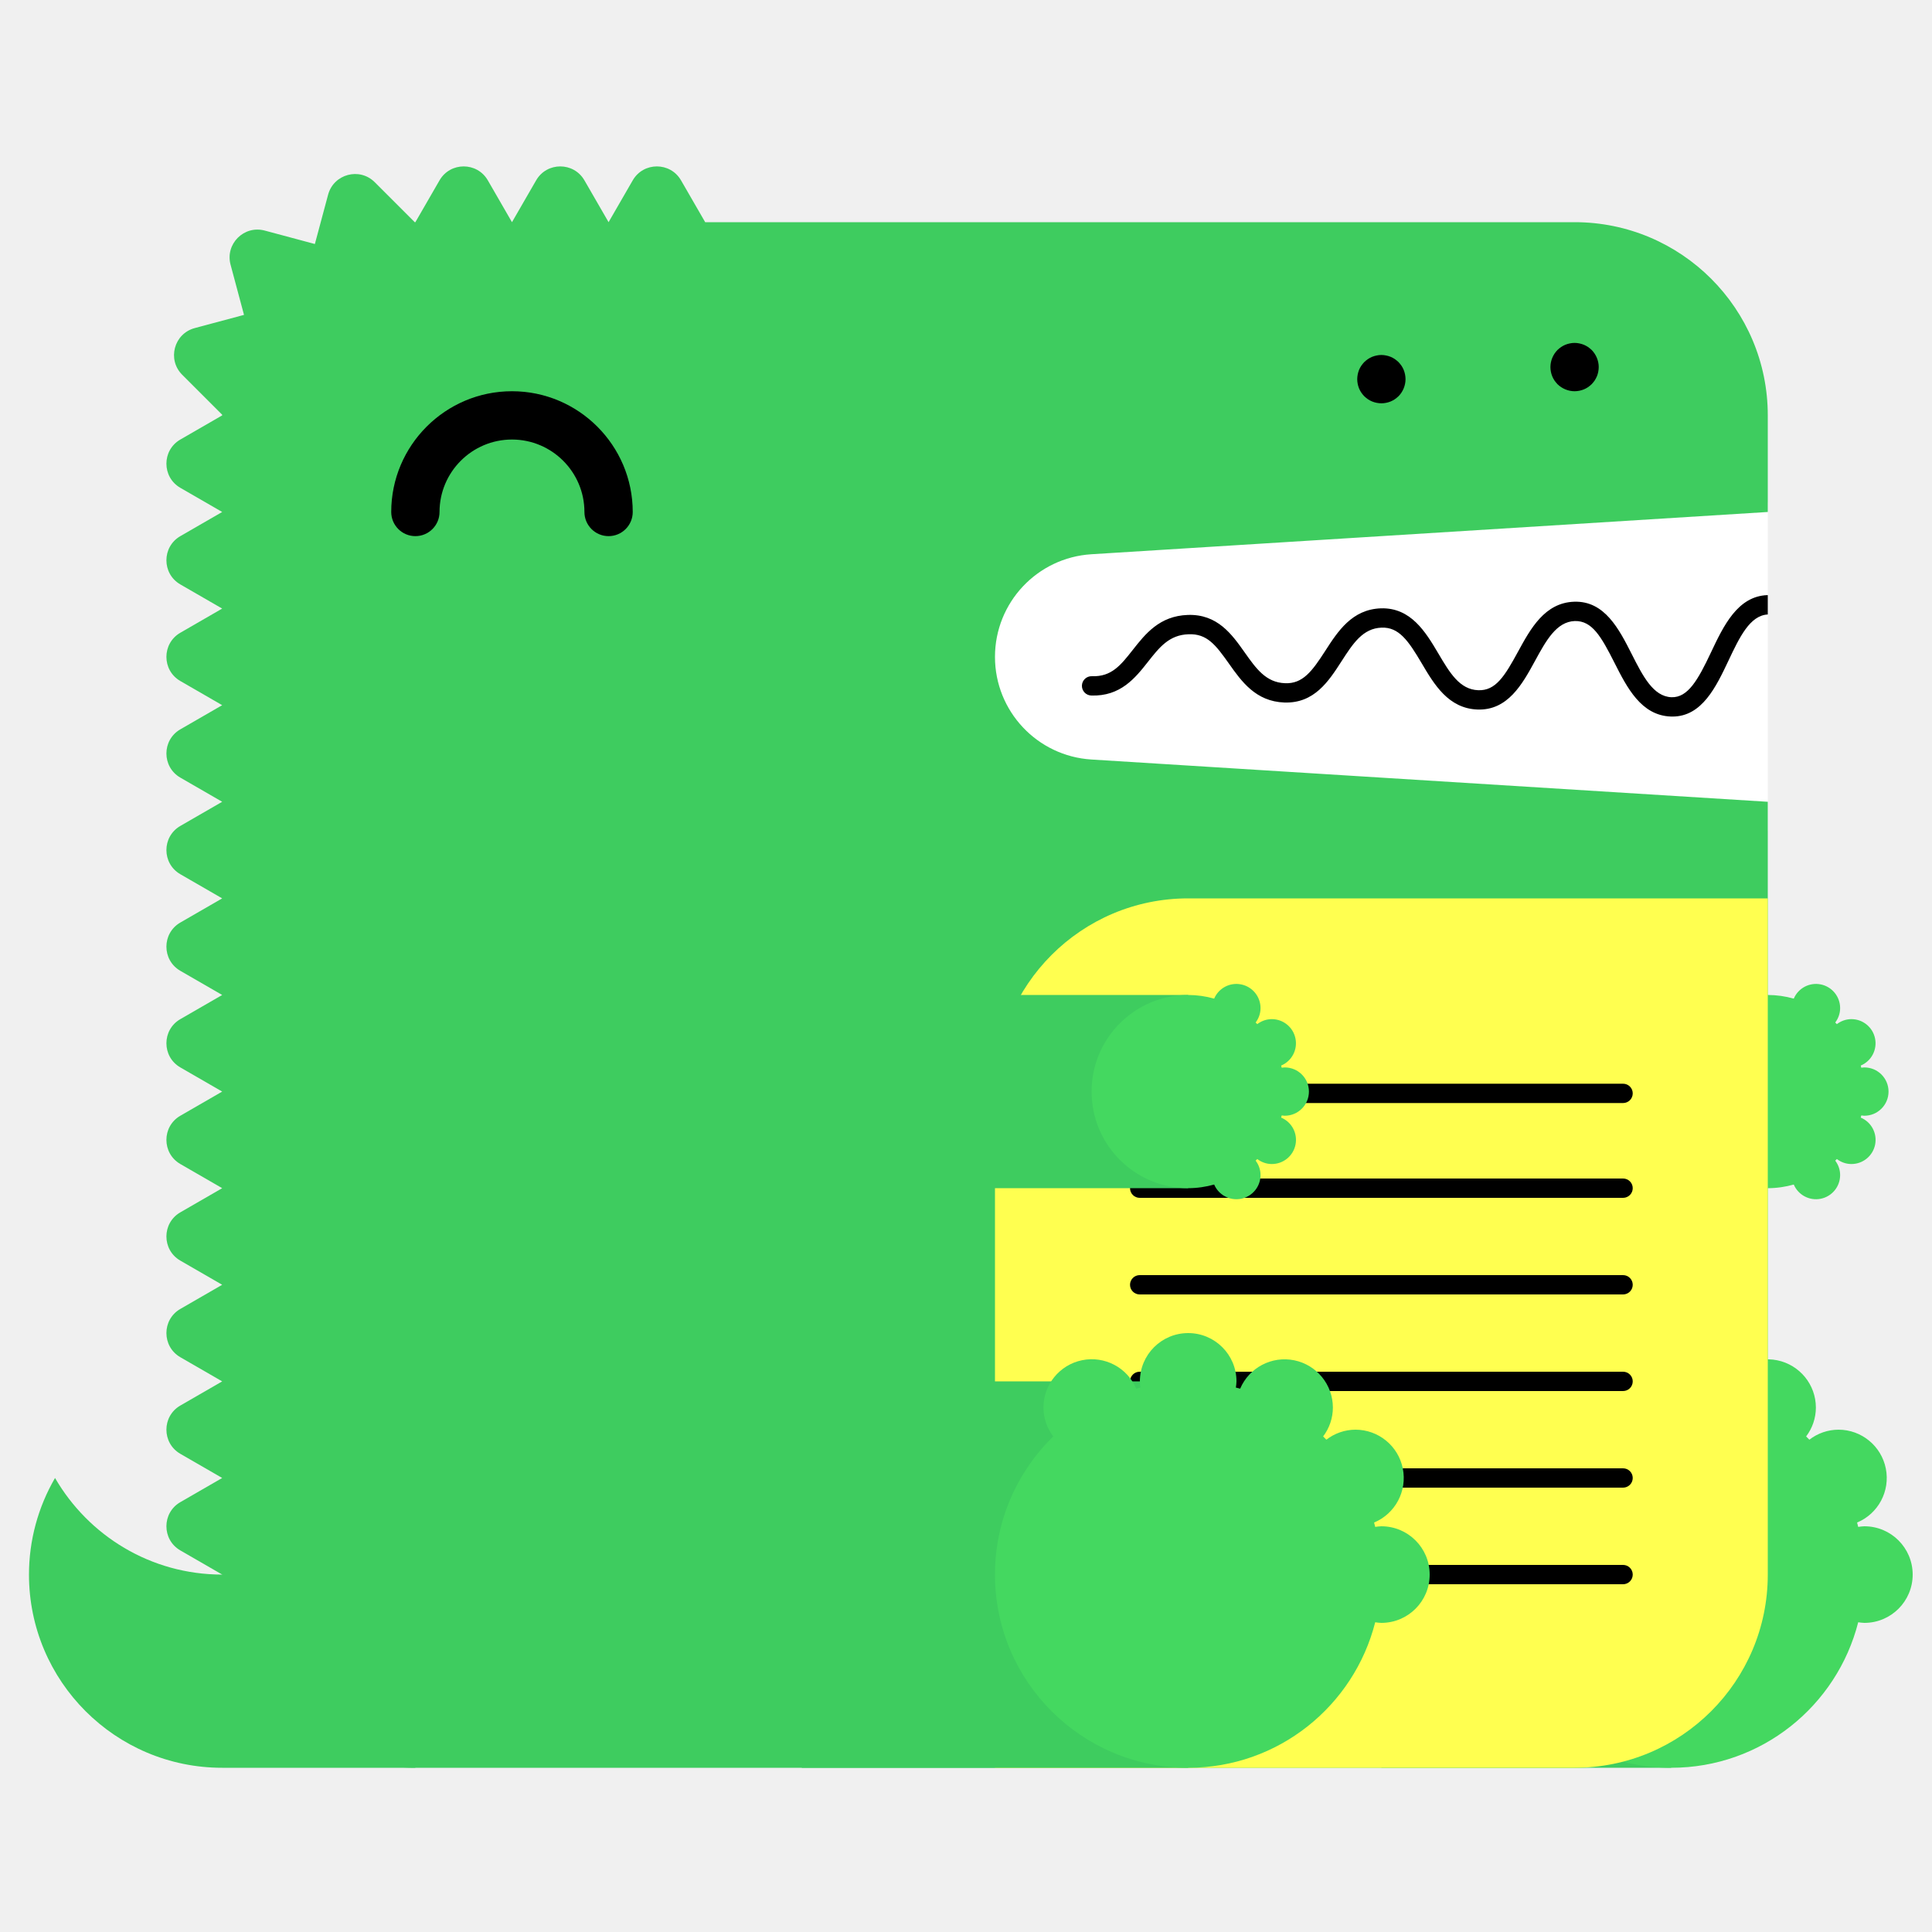
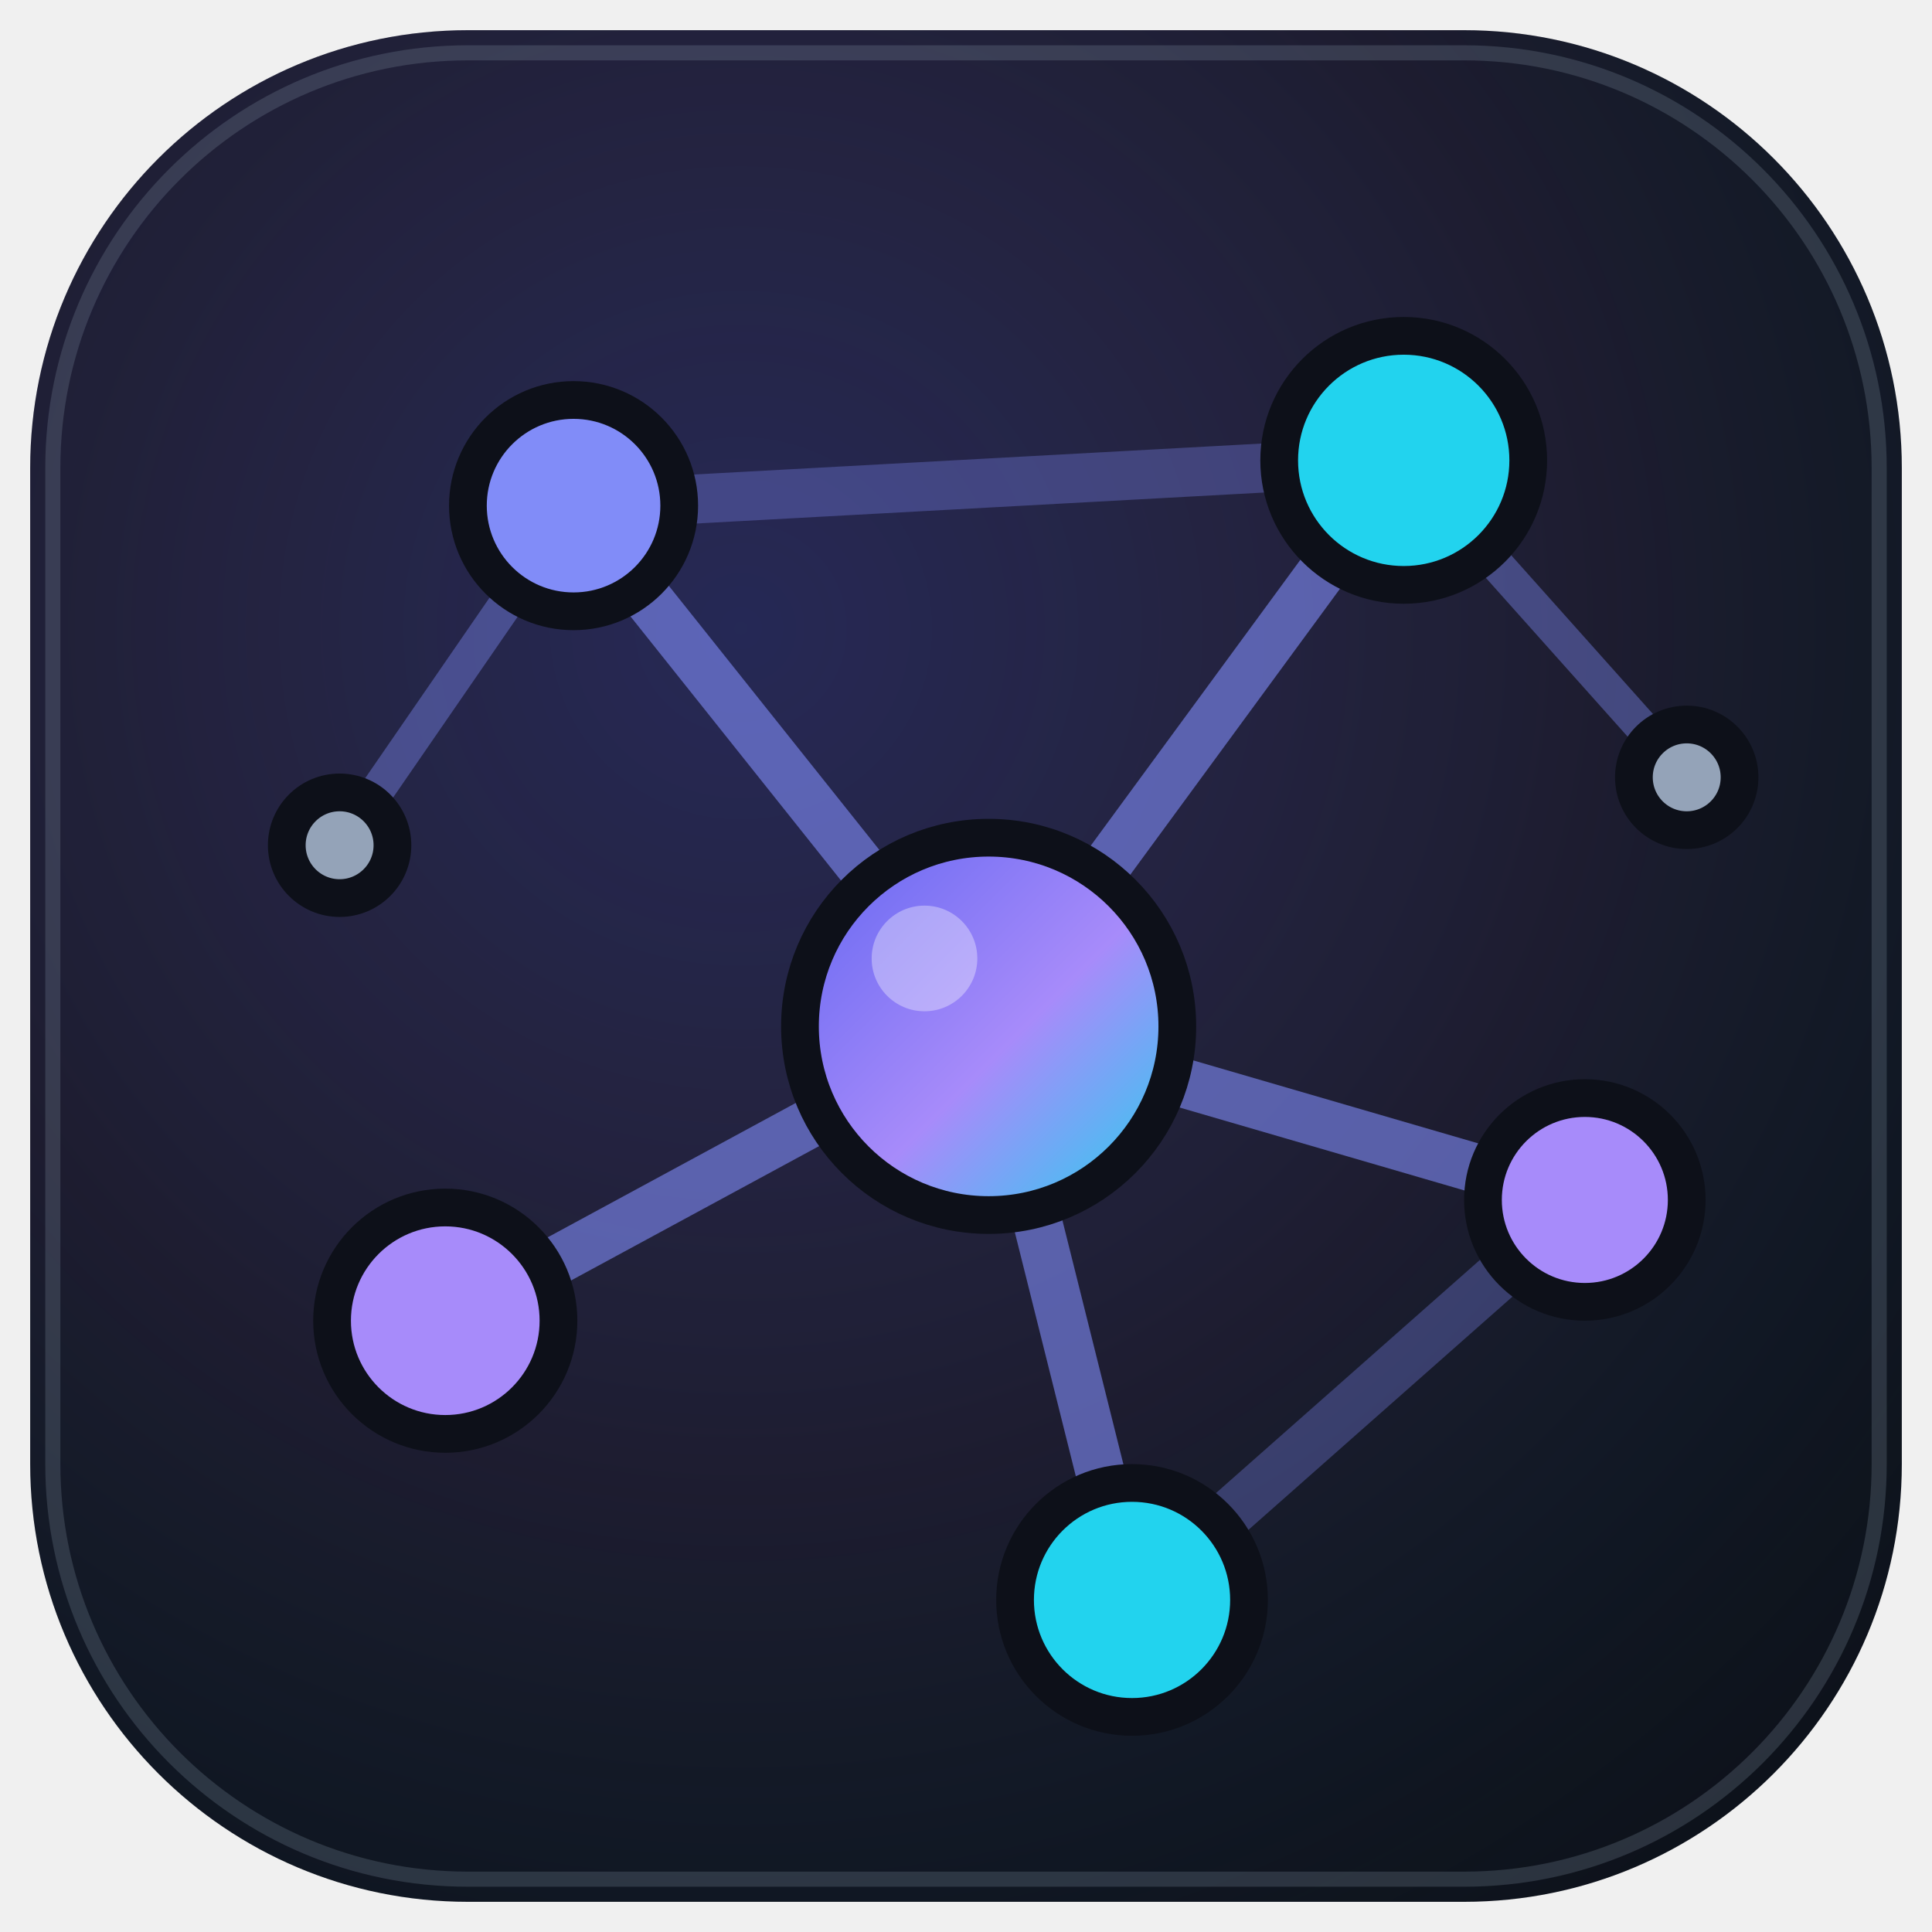
- <svg xmlns="http://www.w3.org/2000/svg" width="200" height="200" viewBox="0 0 200 200">
-   <g fill="none" fill-rule="evenodd">
-     <path fill="#FFF" d="M99 52h84v34H99z" />
-     <path d="M23 163c-7.398 0-13.843-4.027-17.303-10A19.886 19.886 0 0 0 3 163c0 11.046 8.954 20 20 20h20v-20H23z" fill="#3ECC5F" />
-     <path d="M112.98 57.376L183 53V43c0-11.046-8.954-20-20-20H73l-2.5-4.33c-1.112-1.925-3.889-1.925-5 0L63 23l-2.5-4.33c-1.111-1.925-3.889-1.925-5 0L53 23l-2.5-4.33c-1.111-1.925-3.889-1.925-5 0L43 23c-.022 0-.042.003-.065.003l-4.142-4.141c-1.57-1.571-4.252-.853-4.828 1.294l-1.369 5.104-5.192-1.392c-2.148-.575-4.111 1.389-3.535 3.536l1.39 5.193-5.102 1.367c-2.148.576-2.867 3.259-1.296 4.83l4.142 4.142c0 .021-.003.042-.003.064l-4.33 2.5c-1.925 1.111-1.925 3.889 0 5L23 53l-4.33 2.5c-1.925 1.111-1.925 3.889 0 5L23 63l-4.33 2.5c-1.925 1.111-1.925 3.889 0 5L23 73l-4.33 2.5c-1.925 1.111-1.925 3.889 0 5L23 83l-4.33 2.5c-1.925 1.111-1.925 3.889 0 5L23 93l-4.33 2.5c-1.925 1.111-1.925 3.889 0 5L23 103l-4.33 2.5c-1.925 1.111-1.925 3.889 0 5L23 113l-4.33 2.5c-1.925 1.111-1.925 3.889 0 5L23 123l-4.33 2.5c-1.925 1.111-1.925 3.889 0 5L23 133l-4.33 2.5c-1.925 1.111-1.925 3.889 0 5L23 143l-4.33 2.5c-1.925 1.111-1.925 3.889 0 5L23 153l-4.33 2.5c-1.925 1.111-1.925 3.889 0 5L23 163c0 11.046 8.954 20 20 20h120c11.046 0 20-8.954 20-20V83l-70.02-4.376A10.645 10.645 0 0 1 103 68c0-5.621 4.37-10.273 9.98-10.624" fill="#3ECC5F" />
-     <path fill="#3ECC5F" d="M143 183h30v-40h-30z" />
-     <path d="M193 158c-.219 0-.428.037-.639.064-.038-.15-.074-.301-.116-.451A5 5 0 0 0 190.32 148a4.96 4.96 0 0 0-3.016 1.036 26.531 26.531 0 0 0-.335-.336 4.955 4.955 0 0 0 1.011-2.987 5 5 0 0 0-9.599-1.959c-.148-.042-.297-.077-.445-.115.027-.211.064-.42.064-.639a5 5 0 0 0-5-5 5 5 0 0 0-5 5c0 .219.037.428.064.639-.148.038-.297.073-.445.115a4.998 4.998 0 0 0-9.599 1.959c0 1.125.384 2.151 1.011 2.987-3.717 3.632-6.031 8.693-6.031 14.3 0 11.046 8.954 20 20 20 9.339 0 17.16-6.41 19.361-15.064.211.027.42.064.639.064a5 5 0 0 0 5-5 5 5 0 0 0-5-5" fill="#44D860" />
-     <path fill="#3ECC5F" d="M153 123h30v-20h-30z" />
-     <path d="M193 115.5a2.5 2.5 0 1 0 0-5c-.109 0-.214.019-.319.032-.02-.075-.037-.15-.058-.225a2.501 2.501 0 0 0-.963-4.807c-.569 0-1.088.197-1.508.518a6.653 6.653 0 0 0-.168-.168c.314-.417.506-.931.506-1.494a2.5 2.5 0 0 0-4.8-.979A9.987 9.987 0 0 0 183 103c-5.522 0-10 4.478-10 10s4.478 10 10 10c.934 0 1.833-.138 2.69-.377a2.5 2.5 0 0 0 4.8-.979c0-.563-.192-1.077-.506-1.494.057-.055.113-.111.168-.168.42.321.939.518 1.508.518a2.5 2.5 0 0 0 .963-4.807c.021-.074.038-.15.058-.225.105.013.21.032.319.032" fill="#44D860" />
-     <path d="M63 55.5a2.5 2.5 0 0 1-2.5-2.5c0-4.136-3.364-7.5-7.5-7.5s-7.5 3.364-7.5 7.5a2.5 2.5 0 1 1-5 0c0-6.893 5.607-12.5 12.5-12.5S65.5 46.107 65.5 53a2.5 2.5 0 0 1-2.5 2.5" fill="#000" />
-     <path d="M103 183h60c11.046 0 20-8.954 20-20V93h-60c-11.046 0-20 8.954-20 20v70z" fill="#FFFF50" />
-     <path d="M168.02 124h-50.04a1 1 0 1 1 0-2h50.04a1 1 0 1 1 0 2m0 20h-50.04a1 1 0 1 1 0-2h50.04a1 1 0 1 1 0 2m0 20h-50.04a1 1 0 1 1 0-2h50.04a1 1 0 1 1 0 2m0-49.814h-50.04a1 1 0 1 1 0-2h50.04a1 1 0 1 1 0 2m0 19.814h-50.04a1 1 0 1 1 0-2h50.04a1 1 0 1 1 0 2m0 20h-50.04a1 1 0 1 1 0-2h50.04a1 1 0 1 1 0 2M183 61.611c-.012 0-.022-.006-.034-.005-3.09.105-4.552 3.196-5.842 5.923-1.346 2.85-2.387 4.703-4.093 4.647-1.889-.068-2.969-2.202-4.113-4.46-1.314-2.594-2.814-5.536-5.963-5.426-3.046.104-4.513 2.794-5.807 5.167-1.377 2.528-2.314 4.065-4.121 3.994-1.927-.07-2.951-1.805-4.136-3.813-1.321-2.236-2.848-4.75-5.936-4.664-2.994.103-4.465 2.385-5.763 4.4-1.373 2.13-2.335 3.428-4.165 3.351-1.973-.07-2.992-1.51-4.171-3.177-1.324-1.873-2.816-3.993-5.895-3.89-2.928.1-4.399 1.97-5.696 3.618-1.232 1.564-2.194 2.802-4.229 2.724a1 1 0 0 0-.072 2c3.017.101 4.545-1.8 5.872-3.487 1.177-1.496 2.193-2.787 4.193-2.855 1.926-.082 2.829 1.115 4.195 3.045 1.297 1.834 2.769 3.914 5.731 4.021 3.103.104 4.596-2.215 5.918-4.267 1.182-1.834 2.202-3.417 4.15-3.484 1.793-.067 2.769 1.35 4.145 3.681 1.297 2.197 2.766 4.686 5.787 4.796 3.125.108 4.634-2.62 5.949-5.035 1.139-2.088 2.214-4.06 4.119-4.126 1.793-.042 2.728 1.595 4.111 4.33 1.292 2.553 2.757 5.445 5.825 5.556l.169.003c3.064 0 4.518-3.075 5.805-5.794 1.139-2.41 2.217-4.68 4.067-4.773v-2z" fill="#000" />
-     <path fill="#3ECC5F" d="M83 183h40v-40H83z" />
-     <path d="M143 158c-.219 0-.428.037-.639.064-.038-.15-.074-.301-.116-.451A5 5 0 0 0 140.32 148a4.96 4.96 0 0 0-3.016 1.036 26.531 26.531 0 0 0-.335-.336 4.955 4.955 0 0 0 1.011-2.987 5 5 0 0 0-9.599-1.959c-.148-.042-.297-.077-.445-.115.027-.211.064-.42.064-.639a5 5 0 0 0-5-5 5 5 0 0 0-5 5c0 .219.037.428.064.639-.148.038-.297.073-.445.115a4.998 4.998 0 0 0-9.599 1.959c0 1.125.384 2.151 1.011 2.987-3.717 3.632-6.031 8.693-6.031 14.3 0 11.046 8.954 20 20 20 9.339 0 17.16-6.41 19.361-15.064.211.027.42.064.639.064a5 5 0 0 0 5-5 5 5 0 0 0-5-5" fill="#44D860" />
-     <path fill="#3ECC5F" d="M83 123h40v-20H83z" />
-     <path d="M133 115.5a2.5 2.5 0 1 0 0-5c-.109 0-.214.019-.319.032-.02-.075-.037-.15-.058-.225a2.501 2.501 0 0 0-.963-4.807c-.569 0-1.088.197-1.508.518a6.653 6.653 0 0 0-.168-.168c.314-.417.506-.931.506-1.494a2.5 2.5 0 0 0-4.8-.979A9.987 9.987 0 0 0 123 103c-5.522 0-10 4.478-10 10s4.478 10 10 10c.934 0 1.833-.138 2.69-.377a2.5 2.5 0 0 0 4.8-.979c0-.563-.192-1.077-.506-1.494.057-.055.113-.111.168-.168.42.321.939.518 1.508.518a2.5 2.5 0 0 0 .963-4.807c.021-.074.038-.15.058-.225.105.013.21.032.319.032" fill="#44D860" />
-     <path d="M143 41.75c-.16 0-.33-.02-.49-.05a2.52 2.52 0 0 1-.47-.14c-.15-.06-.29-.14-.431-.23-.13-.09-.259-.2-.38-.31-.109-.12-.219-.24-.309-.38s-.17-.28-.231-.43a2.619 2.619 0 0 1-.189-.96c0-.16.02-.33.05-.49.03-.16.08-.31.139-.47.061-.15.141-.29.231-.43.09-.13.2-.26.309-.38.121-.11.25-.22.38-.31.141-.09.281-.17.431-.23.149-.06.31-.11.47-.14.32-.07.65-.07.98 0 .159.03.32.08.47.14.149.06.29.14.43.23.13.09.259.2.38.31.11.12.22.25.31.38.09.14.17.28.23.43.06.16.11.31.14.47.029.16.05.33.05.49 0 .66-.271 1.31-.73 1.77-.121.11-.25.22-.38.31-.14.09-.281.17-.43.23a2.565 2.565 0 0 1-.96.19m20-1.25c-.66 0-1.3-.27-1.771-.73a3.802 3.802 0 0 1-.309-.38c-.09-.14-.17-.28-.231-.43a2.619 2.619 0 0 1-.189-.96c0-.66.27-1.3.729-1.77.121-.11.25-.22.38-.31.141-.09.281-.17.431-.23.149-.06.31-.11.47-.14.32-.07.66-.07.98 0 .159.03.32.08.47.14.149.06.29.14.43.23.13.09.259.2.38.31.459.47.73 1.11.73 1.77 0 .16-.021.33-.05.49-.03.16-.08.32-.14.47-.07.15-.14.29-.23.43-.09.13-.2.26-.31.38-.121.11-.25.22-.38.31-.14.09-.281.17-.43.23a2.565 2.565 0 0 1-.96.19" fill="#000" />
+ <svg xmlns="http://www.w3.org/2000/svg" width="512" height="512" viewBox="0 0 512 512">
+   <defs>
+     <linearGradient id="hub" x1="0" y1="0" x2="1" y2="1">
+       <stop offset="0" stop-color="#6366f1" />
+       <stop offset=".55" stop-color="#a78bfa" />
+       <stop offset="1" stop-color="#22d3ee" />
+     </linearGradient>
+     <radialGradient id="glow" cx=".38" cy=".32" r=".85">
+       <stop offset="0" stop-color="#6366f1" stop-opacity=".28" />
+       <stop offset=".55" stop-color="#a78bfa" stop-opacity=".10" />
+       <stop offset="1" stop-color="#22d3ee" stop-opacity="0" />
+     </radialGradient>
+   </defs>
+   <rect x="8" y="8" width="496" height="496" rx="116" fill="#0d1019" />
+   <rect x="8" y="8" width="496" height="496" rx="116" fill="url(#glow)" />
+   <rect x="14" y="14" width="484" height="484" rx="110" fill="none" stroke="#94a3b8" stroke-opacity=".22" stroke-width="4" />
+   <g stroke="#818cf8" stroke-opacity=".6" stroke-width="13" stroke-linecap="round">
+     <line x1="262" y1="272" x2="152" y2="134" />
+     <line x1="262" y1="272" x2="372" y2="122" />
+     <line x1="262" y1="272" x2="420" y2="318" />
+     <line x1="262" y1="272" x2="300" y2="424" />
+     <line x1="262" y1="272" x2="118" y2="350" />
+     <line x1="152" y1="134" x2="372" y2="122" stroke-opacity=".32" />
+     <line x1="420" y1="318" x2="300" y2="424" stroke-opacity=".32" />
+     <line x1="152" y1="134" x2="90" y2="224" stroke-opacity=".4" stroke-width="9" />
+     <line x1="372" y1="122" x2="447" y2="206" stroke-opacity=".4" stroke-width="9" />
  </g>
+   <g stroke="#0d1019" stroke-width="10">
+     <circle cx="262" cy="272" r="50" fill="url(#hub)" />
+     <circle cx="152" cy="134" r="28" fill="#818cf8" />
+     <circle cx="372" cy="122" r="33" fill="#22d3ee" />
+     <circle cx="420" cy="318" r="27" fill="#a78bfa" />
+     <circle cx="300" cy="424" r="31" fill="#22d3ee" />
+     <circle cx="118" cy="350" r="30" fill="#a78bfa" />
+     <circle cx="90" cy="224" r="14" fill="#94a3b8" />
+     <circle cx="447" cy="206" r="14" fill="#94a3b8" />
+   </g>
+   <circle cx="245" cy="254" r="14" fill="#ffffff" opacity=".35" />
</svg>
